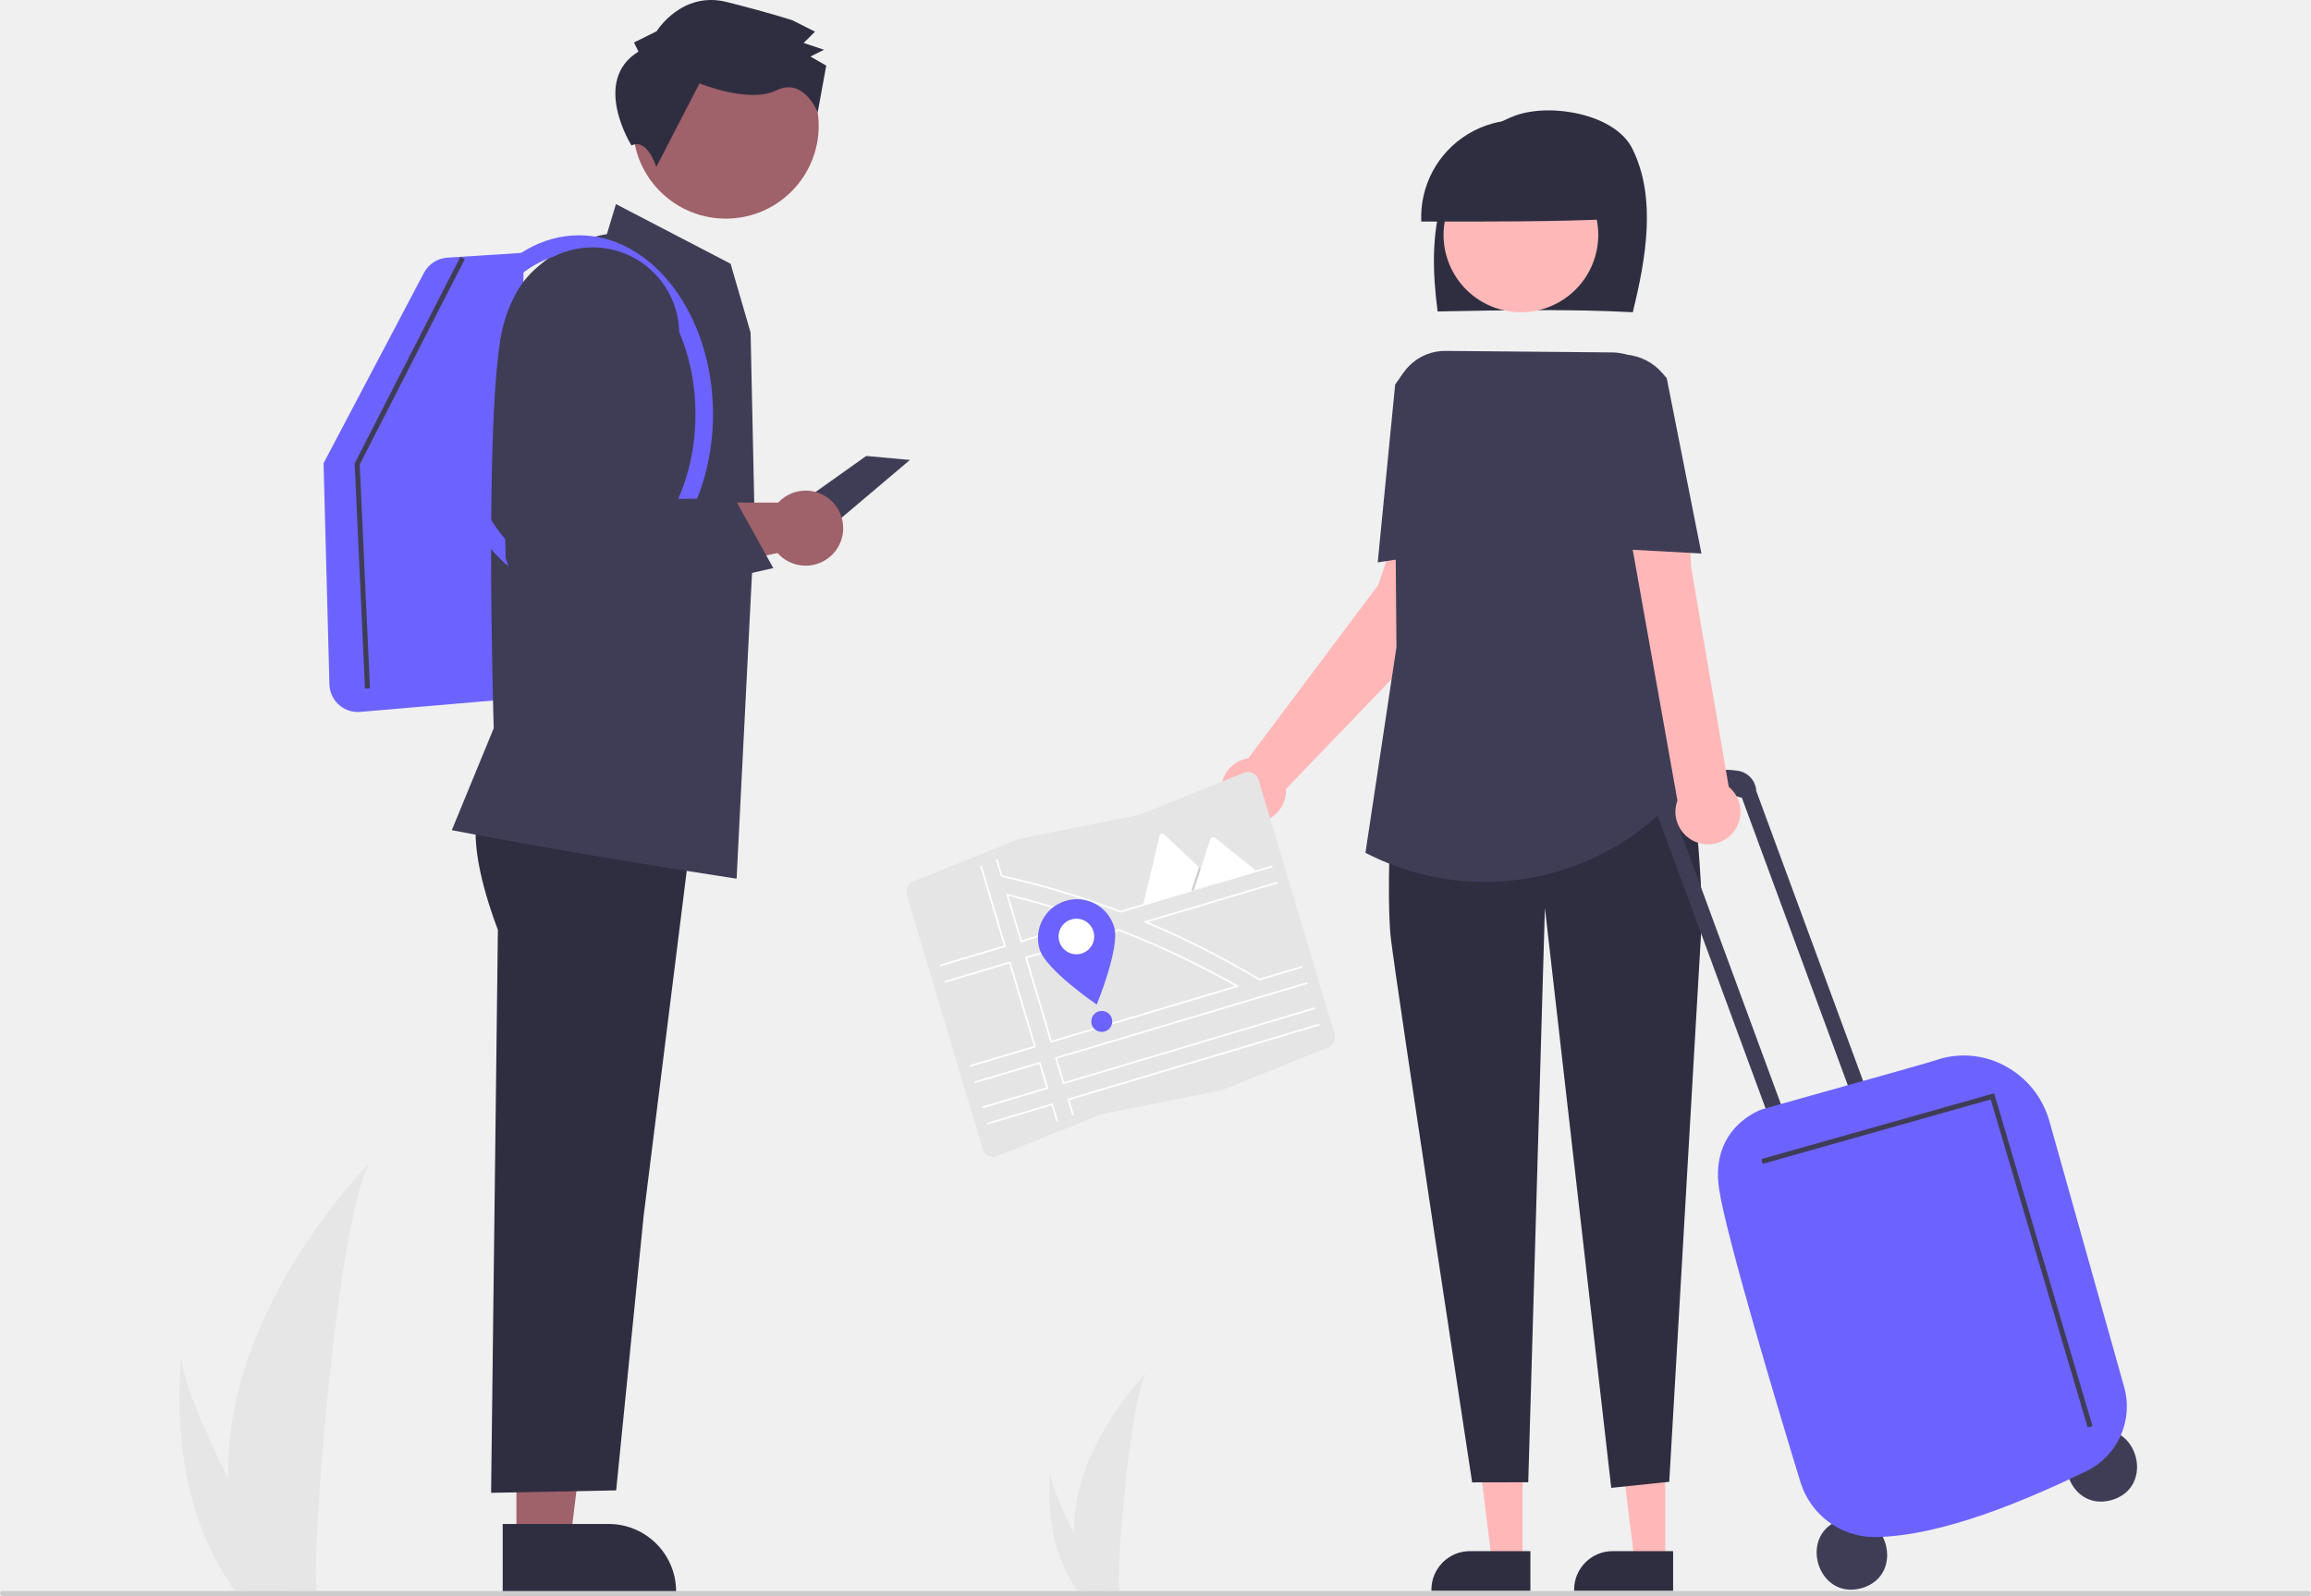
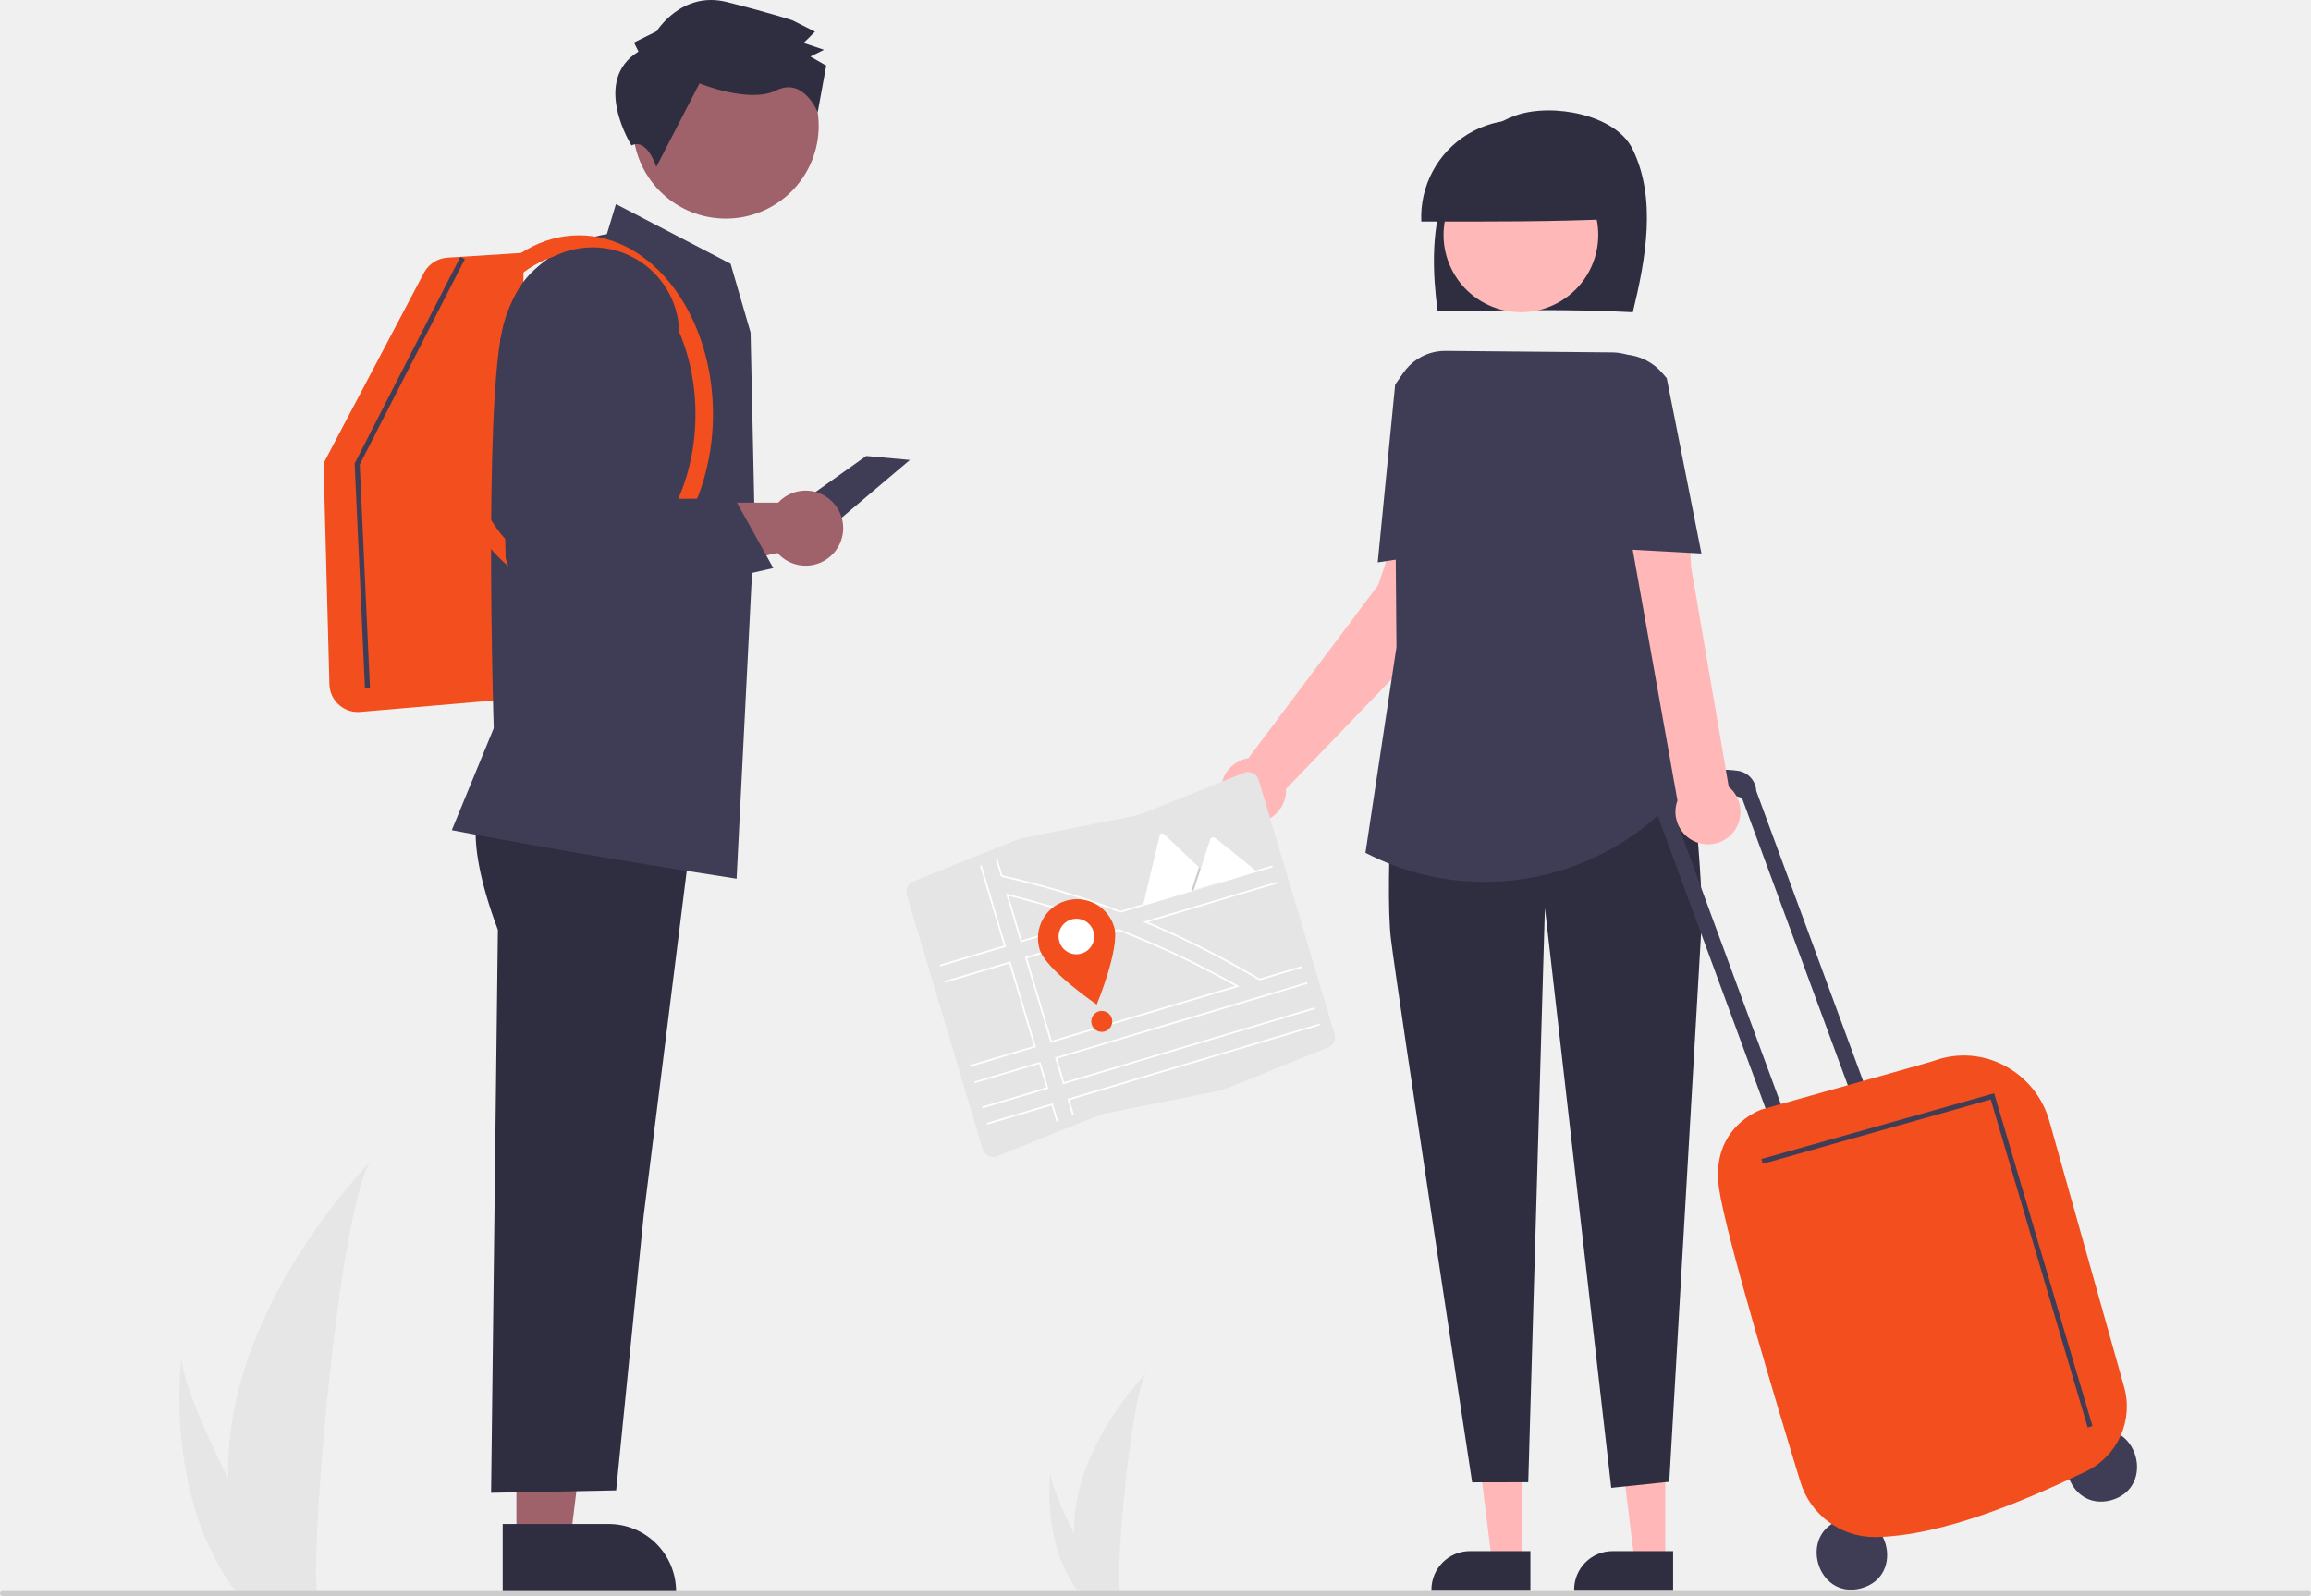
<svg xmlns="http://www.w3.org/2000/svg" data-name="Layer 1" width="923" height="637.605" viewBox="0 0 923 637.605">
  <path id="e8d007e8-8581-4ac8-8421-0613b3e5935f-154" data-name="Path 133" d="M229.669,722.035a158.394,158.394,0,0,0,7.4,43.785c.1.329.211.653.319.982h27.613c-.029-.295-.059-.624-.088-.982-1.841-21.166,8.677-148.453,21.369-170.483C285.17,597.124,227.528,654.781,229.669,722.035Z" transform="translate(-138.5 -131.1977)" fill="#e6e6e6" />
  <path id="f8d01cab-c1a6-42c6-a30a-ae051f1ede34-155" data-name="Path 134" d="M231.741,765.82c.231.329.471.658.717.982h20.716c-.157-.28-.339-.609-.55-.982-3.422-6.176-13.551-24.642-22.953-43.785-10.1-20.572-19.374-41.924-18.593-49.652C210.836,674.125,203.844,727.259,231.741,765.82Z" transform="translate(-138.5 -131.1977)" fill="#e6e6e6" />
  <path id="fd51cc05-38fd-444b-9e70-38f0335b4e21-156" data-name="Path 133" d="M567.519,744.058a80.473,80.473,0,0,0,3.76,22.245c.051.167.107.332.162.499H585.47c-.015-.15-.03-.317-.045-.499-.935-10.754,4.408-75.423,10.857-86.616C595.717,680.596,566.431,709.889,567.519,744.058Z" transform="translate(-138.5 -131.1977)" fill="#e6e6e6" />
  <path id="ef6d185a-ee65-40f0-bfea-de8a051c0d9b-157" data-name="Path 134" d="M568.572,766.303c.117.167.239.334.364.499h10.525c-.08-.142-.172-.309-.279-.499-1.739-3.138-6.885-12.52-11.662-22.245-5.131-10.452-9.843-21.3-9.446-25.226C557.951,719.717,554.399,746.712,568.572,766.303Z" transform="translate(-138.5 -131.1977)" fill="#e6e6e6" />
  <polygon points="345.964 182.157 310.254 207.557 332.474 209.937 363.424 183.747 345.964 182.157" fill="#3f3d56" />
  <polygon points="206.253 615.845 227.731 615.844 237.949 533 206.249 533.001 206.253 615.845" fill="#9f616a" />
  <path d="M339.274,740.031l42.298-.002h.002a26.957,26.957,0,0,1,26.956,26.955v.876l-69.254.003Z" transform="translate(-138.5 -131.1977)" fill="#2f2e41" />
  <path d="M331.25,451.143s-9.308,10.522,6.105,51.539l-2.715,224.902,49.95-.974,10.98-109.706,19.99-160.092Z" transform="translate(-138.5 -131.1977)" fill="#2f2e41" />
-   <path d="M281.379,415.64a11.344,11.344,0,0,1-11.31-11.042l-2.344-88.338,40.109-76.093a11.412,11.412,0,0,1,9.307-6.03l30.566-1.962-2.639,178.065-62.695,5.358Q281.874,415.64,281.379,415.64Z" transform="translate(-138.5 -131.1977)" fill="#6c63ff" />
+   <path d="M281.379,415.64a11.344,11.344,0,0,1-11.31-11.042l-2.344-88.338,40.109-76.093a11.412,11.412,0,0,1,9.307-6.03l30.566-1.962-2.639,178.065-62.695,5.358Q281.874,415.64,281.379,415.64Z" transform="translate(-138.5 -131.1977)" fill="#F24E1E" />
  <path d="M432.691,482.237l-.547-.084c-63.9-9.746-112.12-19.088-112.599-19.182l-.599-.116,16.751-40.742c-.132-4.257-3.758-123.808,3.183-158.156,6.72-33.251,38.394-38.7,42.003-39.213l3.624-12.008,45.787,23.826,7.986,27.484,1.622,75.327Z" transform="translate(-138.5 -131.1977)" fill="#3f3d56" />
-   <path d="M369.768,368.198c-29.5,0-53.5-32.075-53.5-71.5s24-71.5,53.5-71.5,53.5,32.075,53.5,71.5S399.268,368.198,369.768,368.198Zm0-136c-25.64,0-46.5,28.935-46.5,64.5s20.86,64.5,46.5,64.5,46.5-28.935,46.5-64.5S395.408,232.198,369.768,232.198Z" transform="translate(-138.5 -131.1977)" fill="#6c63ff" />
+   <path d="M369.768,368.198c-29.5,0-53.5-32.075-53.5-71.5s24-71.5,53.5-71.5,53.5,32.075,53.5,71.5S399.268,368.198,369.768,368.198Zm0-136c-25.64,0-46.5,28.935-46.5,64.5s20.86,64.5,46.5,64.5,46.5-28.935,46.5-64.5S395.408,232.198,369.768,232.198Z" transform="translate(-138.5 -131.1977)" fill="#F24E1E" />
  <path d="M460.268,327.198a14.942,14.942,0,0,0-10.977,4.801H372.33l-28.19,6.001,4.628,35.699,100.281-21.567a14.994,14.994,0,1,0,11.219-24.933Z" transform="translate(-138.5 -131.1977)" fill="#9f616a" />
  <circle cx="428.39" cy="181.45" r="37.091" transform="translate(-141.332 224.8653) rotate(-45)" fill="#9f616a" />
  <path d="M393.505,151.798l-1.798-3.619,9.048-4.495s9.981-16.241,28.043-11.677,26.188,7.295,26.188,7.295l9.025,4.541-4.53,4.507,8.126,2.732-5.429,2.697,6.316,3.631-3.4,18.611s-5.648-14.116-16.505-8.722-30.717-2.789-30.717-2.789L400.618,197.902s-3.559-11.705-9.906-8.584C390.712,189.318,374.499,163.497,393.505,151.798Z" transform="translate(-138.5 -131.1977)" fill="#2f2e41" />
  <path d="M715.793,380.146l-1.585-29.734-16-13-9.269,27.534-51.843,69.143a12.993,12.993,0,1,0,15.049,12.823c0-.175-.019-.345-.026-.518Z" transform="translate(-138.5 -131.1977)" fill="#ffb7b7" />
  <polygon points="608.103 623.687 595.844 623.686 590.011 576.398 608.105 576.399 608.103 623.687" fill="#ffb7b7" />
  <path d="M749.73,766.768l-39.531-.001v-.5a15.387,15.387,0,0,1,15.386-15.386h.001l24.144.001Z" transform="translate(-138.5 -131.1977)" fill="#2f2e41" />
  <polygon points="665.103 623.687 652.844 623.686 647.011 576.398 665.105 576.399 665.103 623.687" fill="#ffb7b7" />
  <path d="M806.73,766.768l-39.531-.001v-.5a15.387,15.387,0,0,1,15.386-15.386h.001l24.144.001Z" transform="translate(-138.5 -131.1977)" fill="#2f2e41" />
  <path d="M790.645,255.934c5.191-21.431,9.588-45.604-.201-65.342-6.792-13.696-31.918-18.308-46.321-13.374s-24.817,18.32-29.397,32.915-4.048,30.323-2.052,45.495C739.164,255.12,765.654,254.611,790.645,255.934Z" transform="translate(-138.5 -131.1977)" fill="#2f2e41" />
  <circle cx="745.943" cy="225.038" r="30.89" transform="translate(-155.0298 254.1789) rotate(-28.66321)" fill="#ffb8b8" />
  <path d="M783.705,218.675a38.799,38.799,0,1,0-77.551,1.022C732.594,219.754,759.033,219.81,783.705,218.675Z" transform="translate(-138.5 -131.1977)" fill="#2f2e41" />
  <path d="M696.339,411.143s-5.027,73.011-2.299,95.283,32.43,216.983,32.43,216.983l22.405-.04,6.651-229.455,26.494,231.685,23.17-2.409,13.144-226.63s-2.061-84.846-18.813-93.354Z" transform="translate(-138.5 -131.1977)" fill="#2f2e41" />
  <path d="M731.482,483.517a103.556,103.556,0,0,1-47.31-11.457l-.32-.164,12.384-82.172-.804-97.934a20.245,20.245,0,0,1,20.43-20.409l66.451.61a21.444,21.444,0,0,1,21.181,23.137l-6.218,78.51,20.565,63.724-3.574,4.752A103.462,103.462,0,0,1,731.482,483.517Z" transform="translate(-138.5 -131.1977)" fill="#3f3d56" />
  <path d="M688.755,355.871l6.963-71.052,2.238-3.185a20.246,20.246,0,0,1,28.276-4.872l1.918,1.361-1.893,72.005Z" transform="translate(-138.5 -131.1977)" fill="#3f3d56" />
  <path d="M974.08,703.003c18.001-4.973,25.683,22.363,7.727,27.495C963.806,735.471,956.125,708.135,974.08,703.003Z" transform="translate(-138.5 -131.1977)" fill="#3f3d56" />
  <path d="M874.272,738.187c18.001-4.973,25.683,22.363,7.727,27.495C863.999,770.654,856.317,743.318,874.272,738.187Z" transform="translate(-138.5 -131.1977)" fill="#3f3d56" />
  <path d="M833.879,449.879l.278-.078,46.367,125.882,6.113-1.718L839.937,447.18v0a8.574,8.574,0,0,0-7.171-8.018c-23.188-3.667-32.587,16.917-32.587,16.917l.093.137,47.405,128.699,6.113-1.718L807.78,458.285C821.787,444.431,833.879,449.879,833.879,449.879Z" transform="translate(-138.5 -131.1977)" fill="#3f3d56" />
-   <path d="M887.019,745.268a31.062,31.062,0,0,1-29.452-22.033c-8.849-28.965-29.729-98.365-32.496-117.199-3.602-24.522,16.695-31.496,17.147-31.646.546-.184,8.707-2.468,20.001-5.629,19.199-5.373,48.213-13.493,49.279-13.973a34.562,34.562,0,0,1,27.577,2.13,36.094,36.094,0,0,1,17.926,22.114l29.865,106.253a28.724,28.724,0,0,1-15.223,33.723c-23.044,11.071-56.841,25.84-84.172,26.257C887.323,745.267,887.17,745.268,887.019,745.268Z" transform="translate(-138.5 -131.1977)" fill="#6c63ff" />
+   <path d="M887.019,745.268a31.062,31.062,0,0,1-29.452-22.033c-8.849-28.965-29.729-98.365-32.496-117.199-3.602-24.522,16.695-31.496,17.147-31.646.546-.184,8.707-2.468,20.001-5.629,19.199-5.373,48.213-13.493,49.279-13.973a34.562,34.562,0,0,1,27.577,2.13,36.094,36.094,0,0,1,17.926,22.114l29.865,106.253a28.724,28.724,0,0,1-15.223,33.723c-23.044,11.071-56.841,25.84-84.172,26.257C887.323,745.267,887.17,745.268,887.019,745.268Z" transform="translate(-138.5 -131.1977)" fill="#F24E1E" />
  <path d="M828.948,445.525l-15.013-87.698-1.675-29.597-24.271,7.95,20.47,114.834a12.994,12.994,0,1,0,20.49-5.49Z" transform="translate(-138.5 -131.1977)" fill="#ffb7b7" />
  <path d="M818.041,352.327l-37.883-2.061-8.901-71.479.866-.751a21.445,21.445,0,0,1,30.312,2.217l1.752,2.038.026.129Z" transform="translate(-138.5 -131.1977)" fill="#3f3d56" />
  <polygon points="833.809 570.283 795.089 439.231 704.04 464.962 703.496 463.038 796.447 436.769 796.727 437.717 835.727 569.717 833.809 570.283" fill="#3f3d56" />
  <polygon points="145.769 275.046 141.646 185.145 183.878 102.591 185.658 103.502 143.669 185.583 147.767 274.954 145.769 275.046" fill="#3f3d56" />
  <path d="M1060.5,768.802h-921a1,1,0,0,1,0-2h921a1,1,0,0,1,0,2Z" transform="translate(-138.5 -131.1977)" fill="#ccc" />
  <path d="M349.261,380.39,340.46,354.21l-2.129-87.269,3.75-12.382a34.593,34.593,0,1,1,65.335,22.604l-20.1,51.506,1.022,1.983,43.546-.353,15.468,27.843Z" transform="translate(-138.5 -131.1977)" fill="#3f3d56" />
  <path d="M626.666,566.69l-.031.006-48.264,9.662-41.519,16.72a4.406,4.406,0,0,1-5.733-2.441q-.076-.189-.135-.385L500.653,488.69a4.387,4.387,0,0,1,2.576-5.348l42.278-17.026.031-.006,48.264-9.662,41.519-16.72a4.406,4.406,0,0,1,5.733,2.441q.076.189.135.385l30.331,101.562a4.387,4.387,0,0,1-2.576,5.348Z" transform="translate(-138.5 -131.1977)" fill="#e5e5e5" />
  <path d="M574.875,498.469c-11.068-3.906-22.507-7.327-33.998-10.169l-.577-.143,5.834,19.535,29.724-8.877Zm-28.285,8.38-5.3-17.747c10.937,2.723,21.821,5.97,32.377,9.661Zm86.282,18.028q-7.728-4.37-15.678-8.369-2.192-1.104-4.398-2.176-13.462-6.549-27.336-11.941l-.108-.042-37.471,11.191L558.112,547.803l75.452-22.533ZM558.568,546.959l-9.845-32.965,36.599-10.93q13.379,5.203,26.452,11.526,2.27,1.097,4.523,2.227,7.873,3.942,15.546,8.258Zm74.303-22.082q-7.728-4.37-15.678-8.369-2.192-1.104-4.398-2.176-13.462-6.549-27.336-11.941l-.108-.042-37.471,11.191L558.112,547.803l75.452-22.533ZM558.568,546.959l-9.845-32.965,36.599-10.93q13.379,5.203,26.452,11.526,2.27,1.097,4.523,2.227,7.873,3.942,15.546,8.258Zm16.307-48.49c-11.068-3.906-22.507-7.327-33.998-10.169l-.577-.143,5.834,19.535,29.724-8.877Zm-28.285,8.38-5.3-17.747c10.937,2.723,21.821,5.97,32.377,9.661Zm28.285-8.38c-11.068-3.906-22.507-7.327-33.998-10.169l-.577-.143,5.834,19.535,29.724-8.877Zm-28.285,8.38-5.3-17.747c10.937,2.723,21.821,5.97,32.377,9.661Zm86.282,18.028q-7.728-4.37-15.678-8.369-2.192-1.104-4.398-2.176-13.462-6.549-27.336-11.941l-.108-.042-37.471,11.191L558.112,547.803l75.452-22.533ZM558.568,546.959l-9.845-32.965,36.599-10.93q13.379,5.203,26.452,11.526,2.27,1.097,4.523,2.227,7.873,3.942,15.546,8.258Zm-30.859,16.291.194.65,25.654-7.662,2.813,9.419-25.654,7.661.194.65,26.304-7.855-3.201-10.718ZM564.805,570.213l1.966,6.582.632-.254-1.754-5.872,100.032-29.874-.194-.65Zm95.929-45.982-.194-.65L559.858,553.649l3.201,10.718,100.681-30.068-.194-.65L563.515,563.523l-2.813-9.419Zm-74.773-29.139A330.777,330.777,0,0,0,538.842,480.908l-1.964-6.577-.632.254,1.979,6.628.664.401a330.1,330.1,0,0,1,46.936,14.152l.108.042L646.815,477.625l-.194-.65ZM539.444,508.983,513.79,516.645l.194.65,26.304-7.855-9.726-32.566-.632.254ZM648.561,483.471l-53.522,15.984.872.366q12.313,5.181,24.563,11.455,1.741.891,3.479,1.807,8.647,4.541,17.16,9.588l.63.157,17.051-5.092-.194-.65-17.01,5.08q-8.423-4.998-17.002-9.514-1.716-.904-3.436-1.788-11.99-6.159-24.109-11.299l51.713-15.444ZM532.655,579.814l.194.65,25.654-7.662,1.952,6.535.632-.254-2.128-7.124Zm-16.925-56.674.194.65,25.654-7.662,9.845,32.965-25.654,7.662.194.65,26.304-7.855-10.233-34.264Zm59.145-24.671c-11.068-3.906-22.507-7.327-33.998-10.169l-.577-.143,5.834,19.535,29.724-8.877Zm-28.285,8.38-5.3-17.747c10.937,2.723,21.821,5.97,32.377,9.661Zm86.282,18.028q-7.728-4.37-15.678-8.369-2.192-1.104-4.398-2.176-13.462-6.549-27.336-11.941l-.108-.042-37.471,11.191L558.112,547.803l75.452-22.533ZM558.568,546.959l-9.845-32.965,36.599-10.93q13.379,5.203,26.452,11.526,2.27,1.097,4.523,2.227,7.873,3.942,15.546,8.258Zm16.307-48.49c-11.068-3.906-22.507-7.327-33.998-10.169l-.577-.143,5.834,19.535,29.724-8.877Zm-28.285,8.38-5.3-17.747c10.937,2.723,21.821,5.97,32.377,9.661Zm86.282,18.028q-7.728-4.37-15.678-8.369-2.192-1.104-4.398-2.176-13.462-6.549-27.336-11.941l-.108-.042-37.471,11.191L558.112,547.803l75.452-22.533ZM558.568,546.959l-9.845-32.965,36.599-10.93q13.379,5.203,26.452,11.526,2.27,1.097,4.523,2.227,7.873,3.942,15.546,8.258Z" transform="translate(-138.5 -131.1977)" fill="#fff" />
-   <path d="M583.493,501.529c2.456,8.225-6.965,30.997-6.965,30.997s-20.366-13.876-22.822-22.101a15.543,15.543,0,1,1,29.787-8.896Z" transform="translate(-138.5 -131.1977)" fill="#6c63ff" />
+   <path d="M583.493,501.529c2.456,8.225-6.965,30.997-6.965,30.997s-20.366-13.876-22.822-22.101a15.543,15.543,0,1,1,29.787-8.896Z" transform="translate(-138.5 -131.1977)" fill="#F24E1E" />
  <path d="M575.215,503.296a7.106,7.106,0,1,1-8.842-4.775A7.102,7.102,0,0,1,575.215,503.296Z" transform="translate(-138.5 -131.1977)" fill="#fff" style="isolation:isolate" />
-   <circle cx="440.039" cy="408.062" r="4.19" fill="#6c63ff" />
+   <circle cx="440.039" cy="408.062" r="4.19" fill="#F24E1E" />
  <path d="M624.258,484.17l-29.119,8.696a.621.621,0,0,1-.111.024l6.648-27.968a1.006,1.006,0,0,1,1.679-.501l14.024,13.248.672.634Z" transform="translate(-138.5 -131.1977)" fill="#fff" />
  <polygon points="485.758 352.972 475.816 355.941 478.58 347.395 478.778 346.779 478.878 346.471 479.549 347.105 485.758 352.972" opacity="0.2" style="isolation:isolate" />
  <path d="M640.472,479.328,615.286,486.849l2.763-8.547.199-.616,3.601-11.138a1.343,1.343,0,0,1,1.876-.685,1.2,1.2,0,0,1,.126.087Z" transform="translate(-138.5 -131.1977)" fill="#fff" />
</svg>
